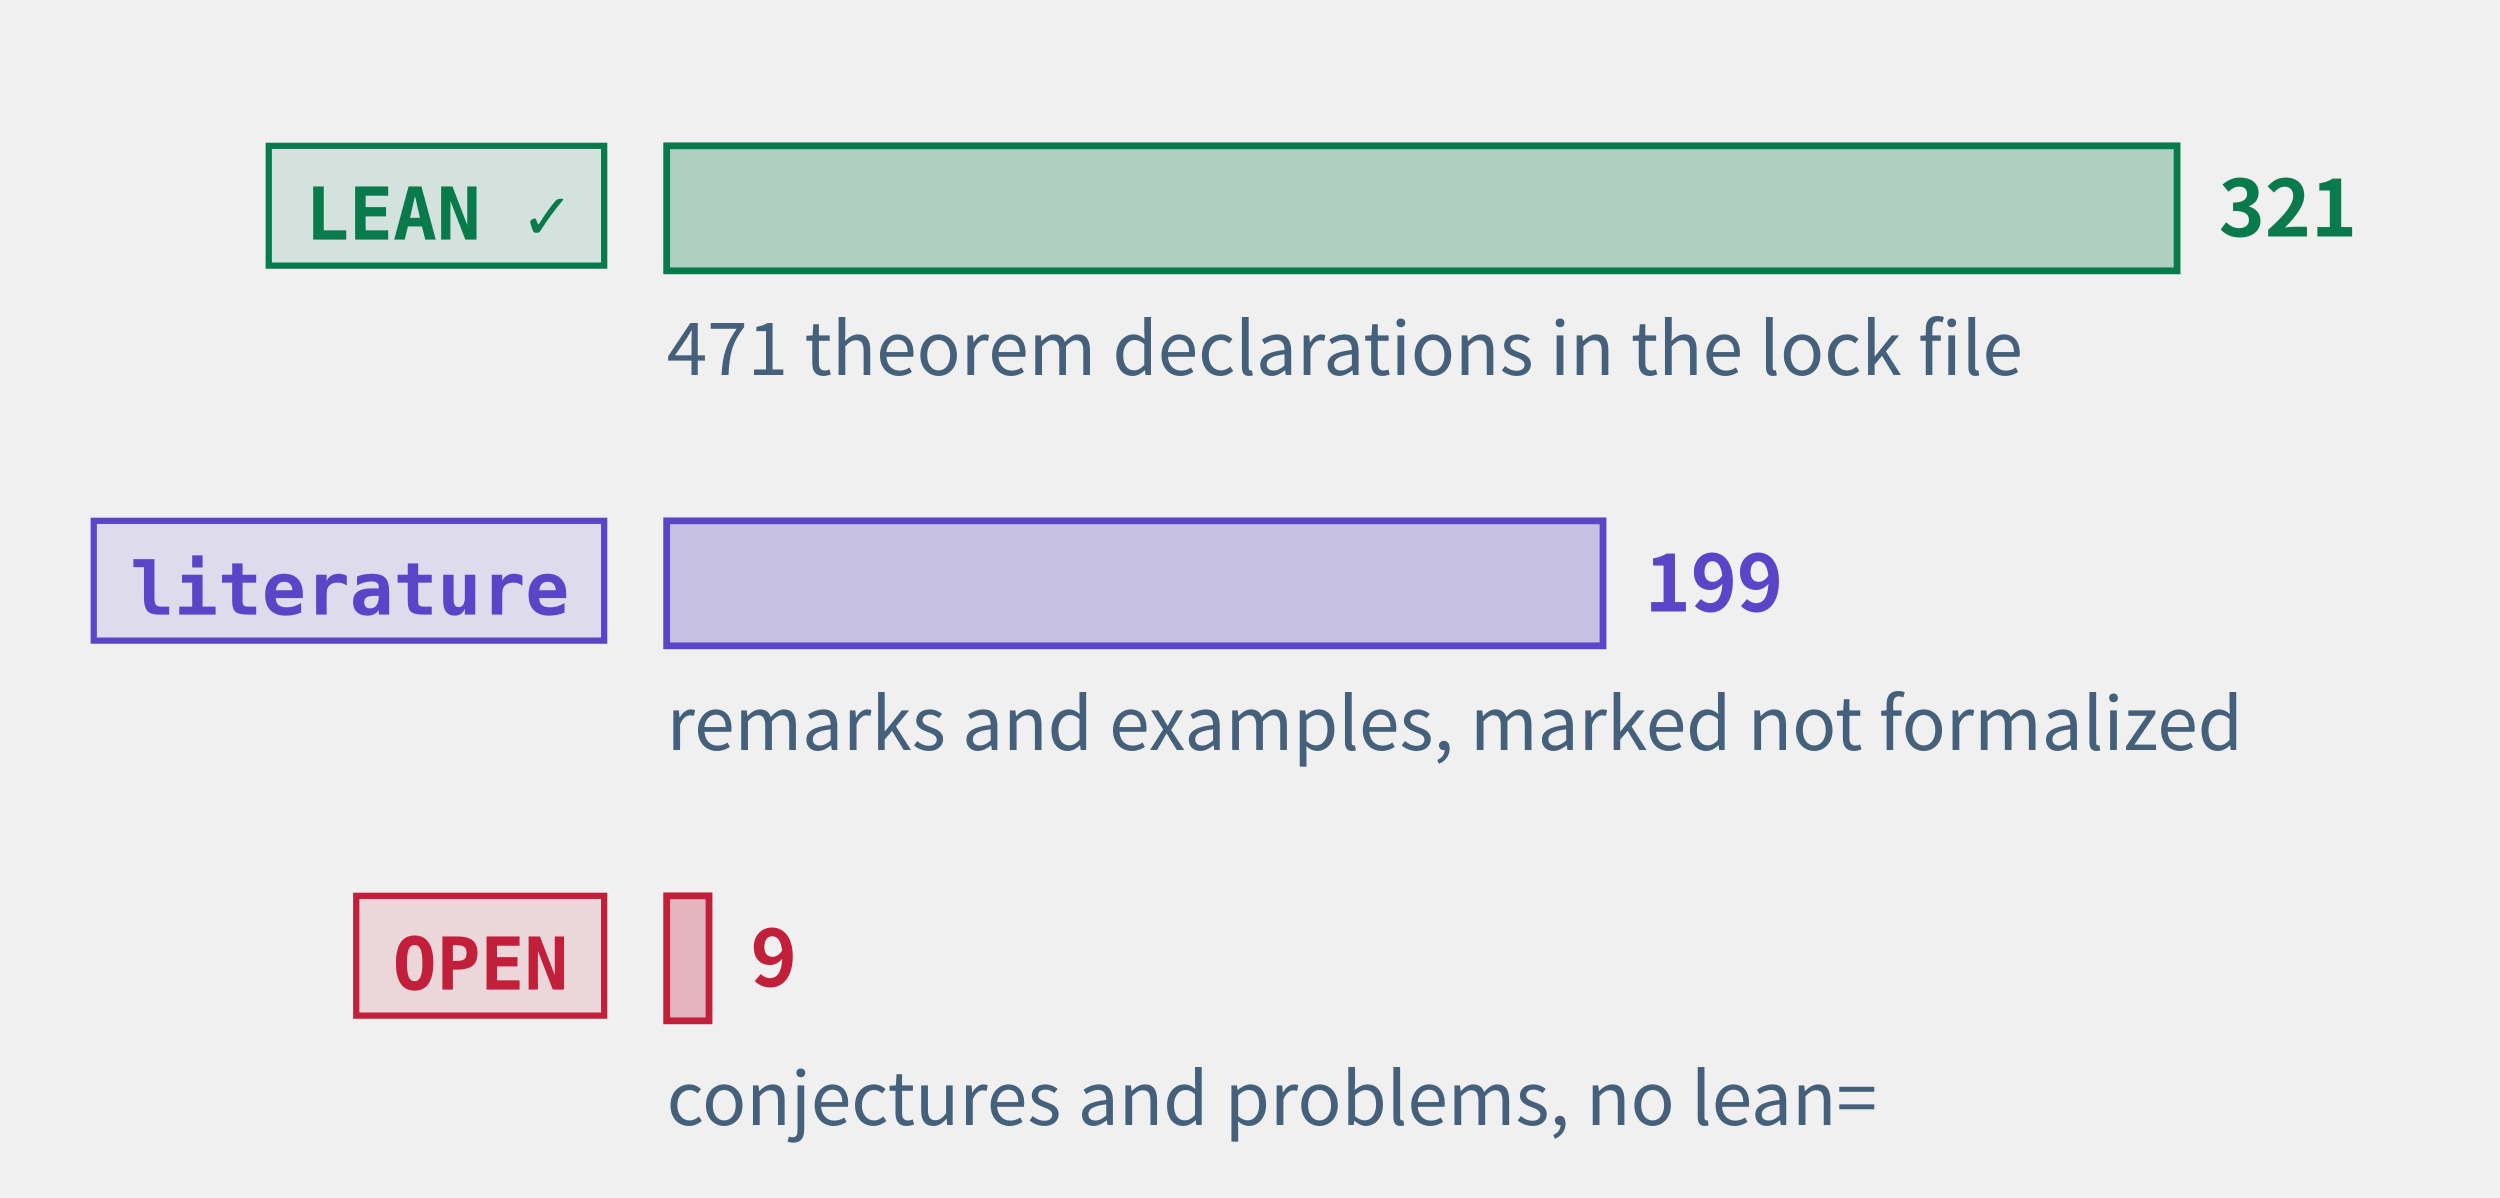
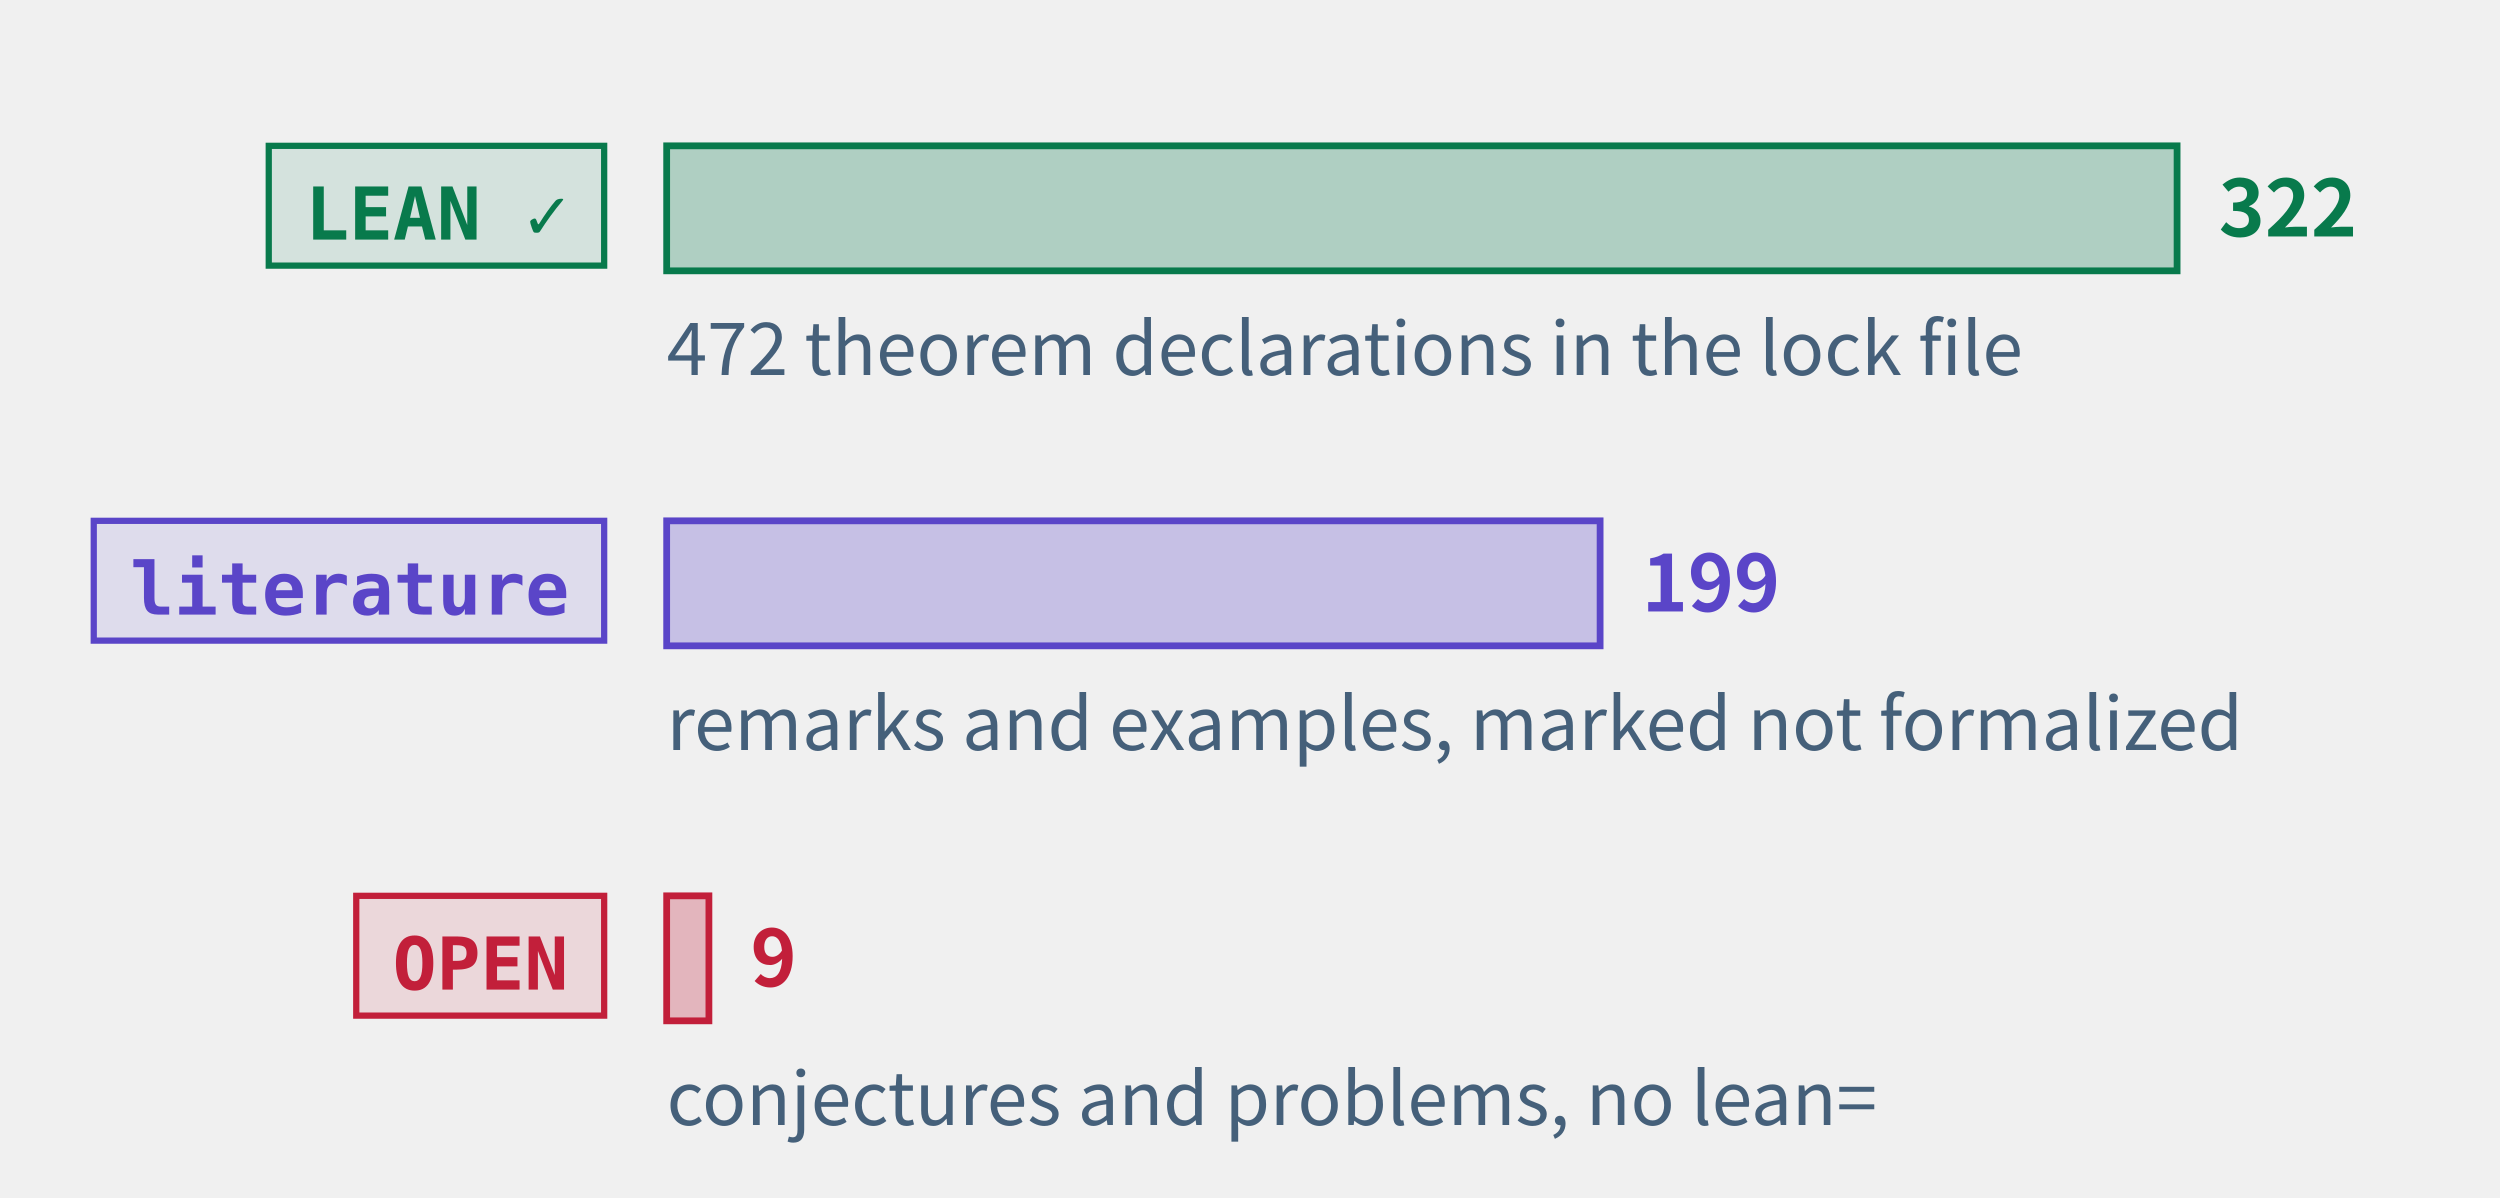
<svg xmlns="http://www.w3.org/2000/svg" class="tr-fig" data-tr-fig="prelude-three-tiers" data-lang="en" viewBox="0 0 480 230" width="480" height="230" font-family="'Noto Sans SC', 'Noto Sans CJK SC', 'Source Sans 3', 'PingFang SC', 'Microsoft YaHei', system-ui, sans-serif" role="img" aria-label="Three bars, each with a tag. The top bar is green, tagged LEAN ✓: the theorems, lemmas, propositions and corollaries with a Lean reference, the longest. The middle bar is violet, tagged “literature”: the remarks and examples marked as literature results. The bottom bar is red, tagged OPEN: the open conjectures and problems, very short. Each bar ends in its count; under the green bar a note gives the number of theorem declarations in the lock file.">
  <style>.ts-ink{stroke:#0b1622}.tf-ink{fill:#0b1622}.ts-dim{stroke:#45607a}.tf-dim{fill:#45607a}.ts-faint{stroke:#9db3c4}.tf-faint{fill:#9db3c4}.ts-edge{stroke:#b9d0dd}.tf-edge{fill:#b9d0dd}.ts-hot{stroke:#5f9bb5}.tf-hot{fill:#5f9bb5}.ts-bg{stroke:#ffffff}.tf-bg{fill:#ffffff}.ts-panel{stroke:#eef5f9}.tf-panel{fill:#eef5f9}.ts-sheet{stroke:#f7fbfd}.tf-sheet{fill:#f7fbfd}.ts-cyan{stroke:#007c8a}.tf-cyan{fill:#007c8a}.ts-magenta{stroke:#b0128f}.tf-magenta{fill:#b0128f}.ts-amber{stroke:#946200}.tf-amber{fill:#946200}.ts-violet{stroke:#5a45c8}.tf-violet{fill:#5a45c8}.ts-ok{stroke:#087a4c}.tf-ok{fill:#087a4c}.ts-warn{stroke:#c21f3a}.tf-warn{fill:#c21f3a}.ts-blue{stroke:#1d5fd0}.tf-blue{fill:#1d5fd0}.ts-orange{stroke:#b85410}.tf-orange{fill:#b85410}.ts-sigma{stroke:#28405a}.tf-sigma{fill:#28405a}@media (prefers-color-scheme:dark){.ts-ink{stroke:#d4efff}.tf-ink{fill:#d4efff}.ts-dim{stroke:#6f8ea5}.tf-dim{fill:#6f8ea5}.ts-faint{stroke:#34506a}.tf-faint{fill:#34506a}.ts-edge{stroke:#143049}.tf-edge{fill:#143049}.ts-hot{stroke:#1f5d7c}.tf-hot{fill:#1f5d7c}.ts-bg{stroke:#03060c}.tf-bg{fill:#03060c}.ts-panel{stroke:#07101b}.tf-panel{fill:#07101b}.ts-sheet{stroke:#050c16}.tf-sheet{fill:#050c16}.ts-cyan{stroke:#19f0ff}.tf-cyan{fill:#19f0ff}.ts-magenta{stroke:#ff2fd0}.tf-magenta{fill:#ff2fd0}.ts-amber{stroke:#ffc83d}.tf-amber{fill:#ffc83d}.ts-violet{stroke:#9d8cff}.tf-violet{fill:#9d8cff}.ts-ok{stroke:#46ffb2}.tf-ok{fill:#46ffb2}.ts-warn{stroke:#ff5064}.tf-warn{fill:#ff5064}.ts-blue{stroke:#2a7bff}.tf-blue{fill:#2a7bff}.ts-orange{stroke:#ff8a3c}.tf-orange{fill:#ff8a3c}.ts-sigma{stroke:#cfe3ff}.tf-sigma{fill:#cfe3ff}}</style>
  <rect x="51.6" y="28" width="64.4" height="23" class="ts-ok tf-ok" stroke-width="1.2" fill-opacity="0.12" />
  <text class="tf-ok tr-fig-mono" x="58.6" y="46" font-size="14" font-family="'JetBrains Mono', 'DejaVu Sans Mono', ui-monospace, Menlo, Consolas, monospace" font-weight="600">LEAN ✓</text>
  <rect x="128" y="28" width="290" height="24" class="ts-ok tf-ok" stroke-width="1.3" fill-opacity="0.28" />
-   <text class="tf-ok" x="426" y="45.4" font-size="15" font-weight="600">321</text>
+   <text class="tf-ok" x="426" y="45.4" font-size="15" font-weight="600">322</text>
  <rect x="18" y="100" width="98" height="23" class="ts-violet tf-violet" stroke-width="1.2" fill-opacity="0.12" />
  <text class="tf-violet tr-fig-mono" x="25" y="118" font-size="14" font-family="'JetBrains Mono', 'DejaVu Sans Mono', ui-monospace, Menlo, Consolas, monospace" font-weight="600">literature</text>
-   <rect x="128" y="100" width="179.78" height="24" class="ts-violet tf-violet" stroke-width="1.3" fill-opacity="0.28" />
-   <text class="tf-violet" x="315.78" y="117.4" font-size="15" font-weight="600">199</text>
+   <rect x="128" y="100" width="179.22" height="24" class="ts-violet tf-violet" stroke-width="1.3" fill-opacity="0.28" />
+   <text class="tf-violet" x="315.22" y="117.4" font-size="15" font-weight="600">199</text>
  <rect x="68.4" y="172" width="47.6" height="23" class="ts-warn tf-warn" stroke-width="1.2" fill-opacity="0.12" />
  <text class="tf-warn tr-fig-mono" x="75.4" y="190" font-size="14" font-family="'JetBrains Mono', 'DejaVu Sans Mono', ui-monospace, Menlo, Consolas, monospace" font-weight="600">OPEN</text>
-   <rect x="128" y="172" width="8.13" height="24" class="ts-warn tf-warn" stroke-width="1.3" fill-opacity="0.28" />
-   <text class="tf-warn" x="144.13" y="189.4" font-size="15" font-weight="600">9</text>
-   <text class="tf-dim" x="128" y="72" font-size="14">471 theorem declarations in the lock file</text>
+   <rect x="128" y="172" width="8.11" height="24" class="ts-warn tf-warn" stroke-width="1.3" fill-opacity="0.28" />
+   <text class="tf-warn" x="144.11" y="189.4" font-size="15" font-weight="600">9</text>
+   <text class="tf-dim" x="128" y="72" font-size="14">472 theorem declarations in the lock file</text>
  <text class="tf-dim" x="128" y="144" font-size="14">remarks and examples, marked not formalized</text>
  <text class="tf-dim" x="128" y="216" font-size="14">conjectures and problems, no lean=</text>
</svg>
